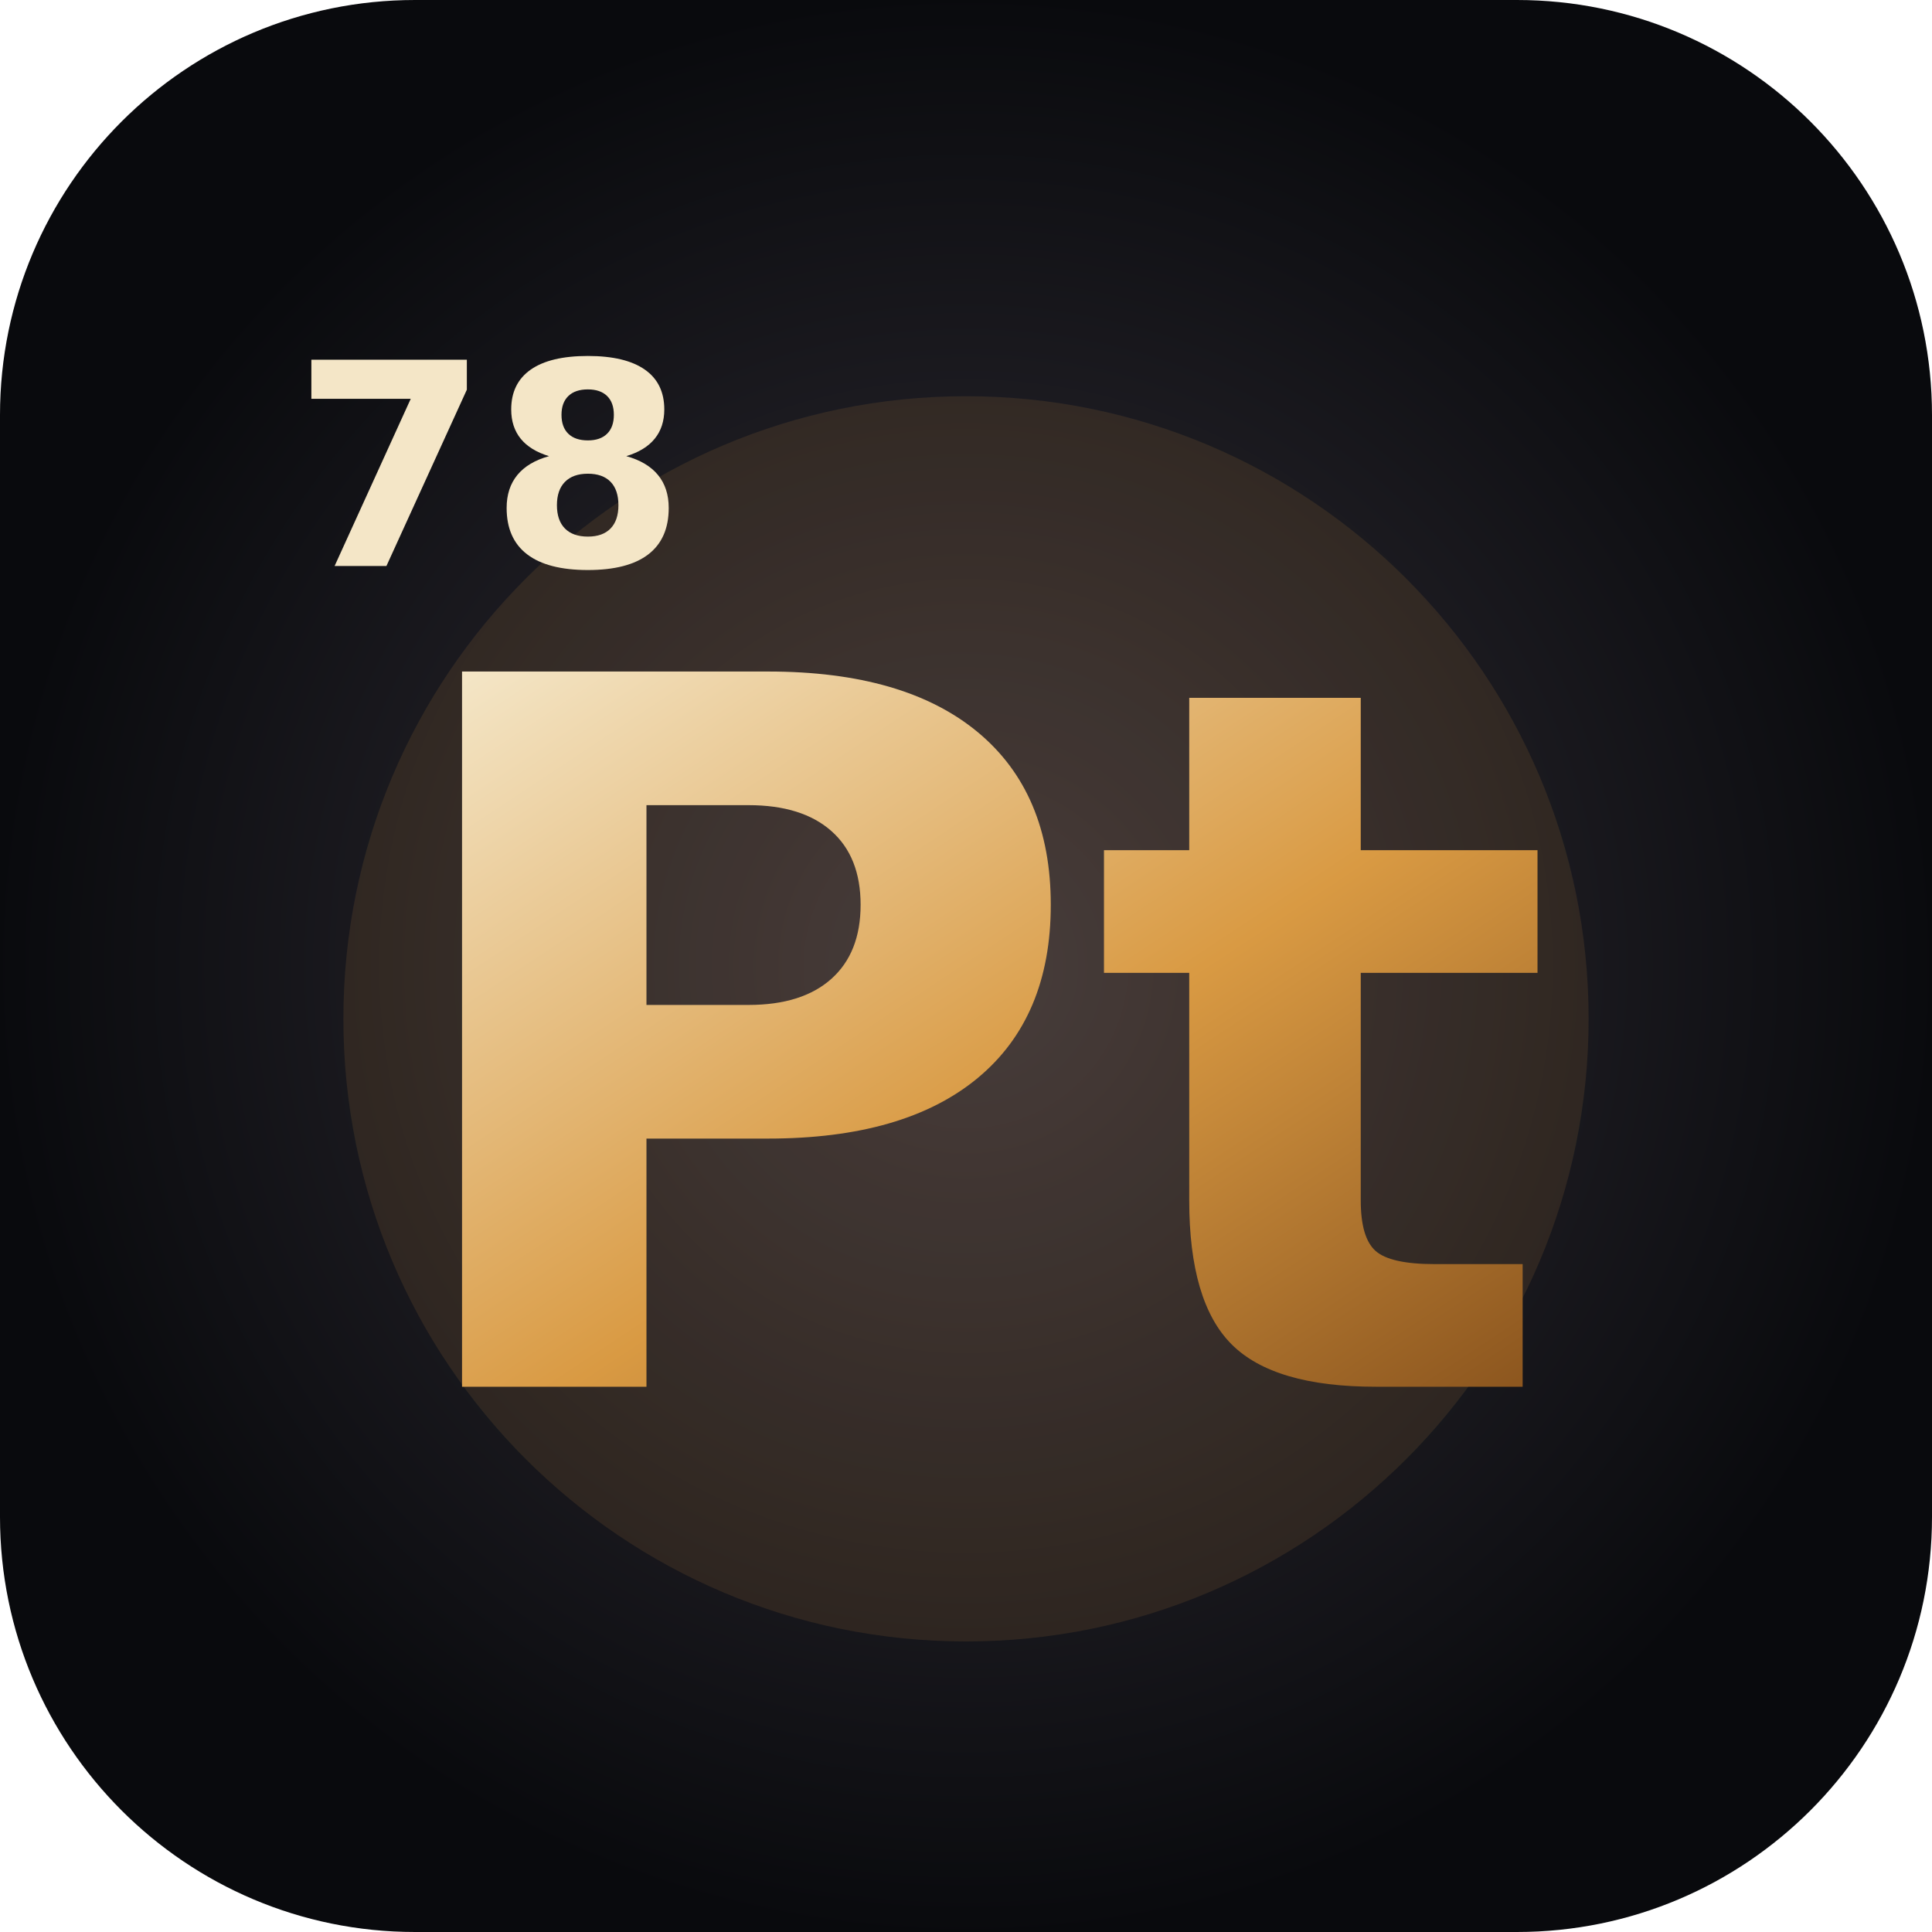
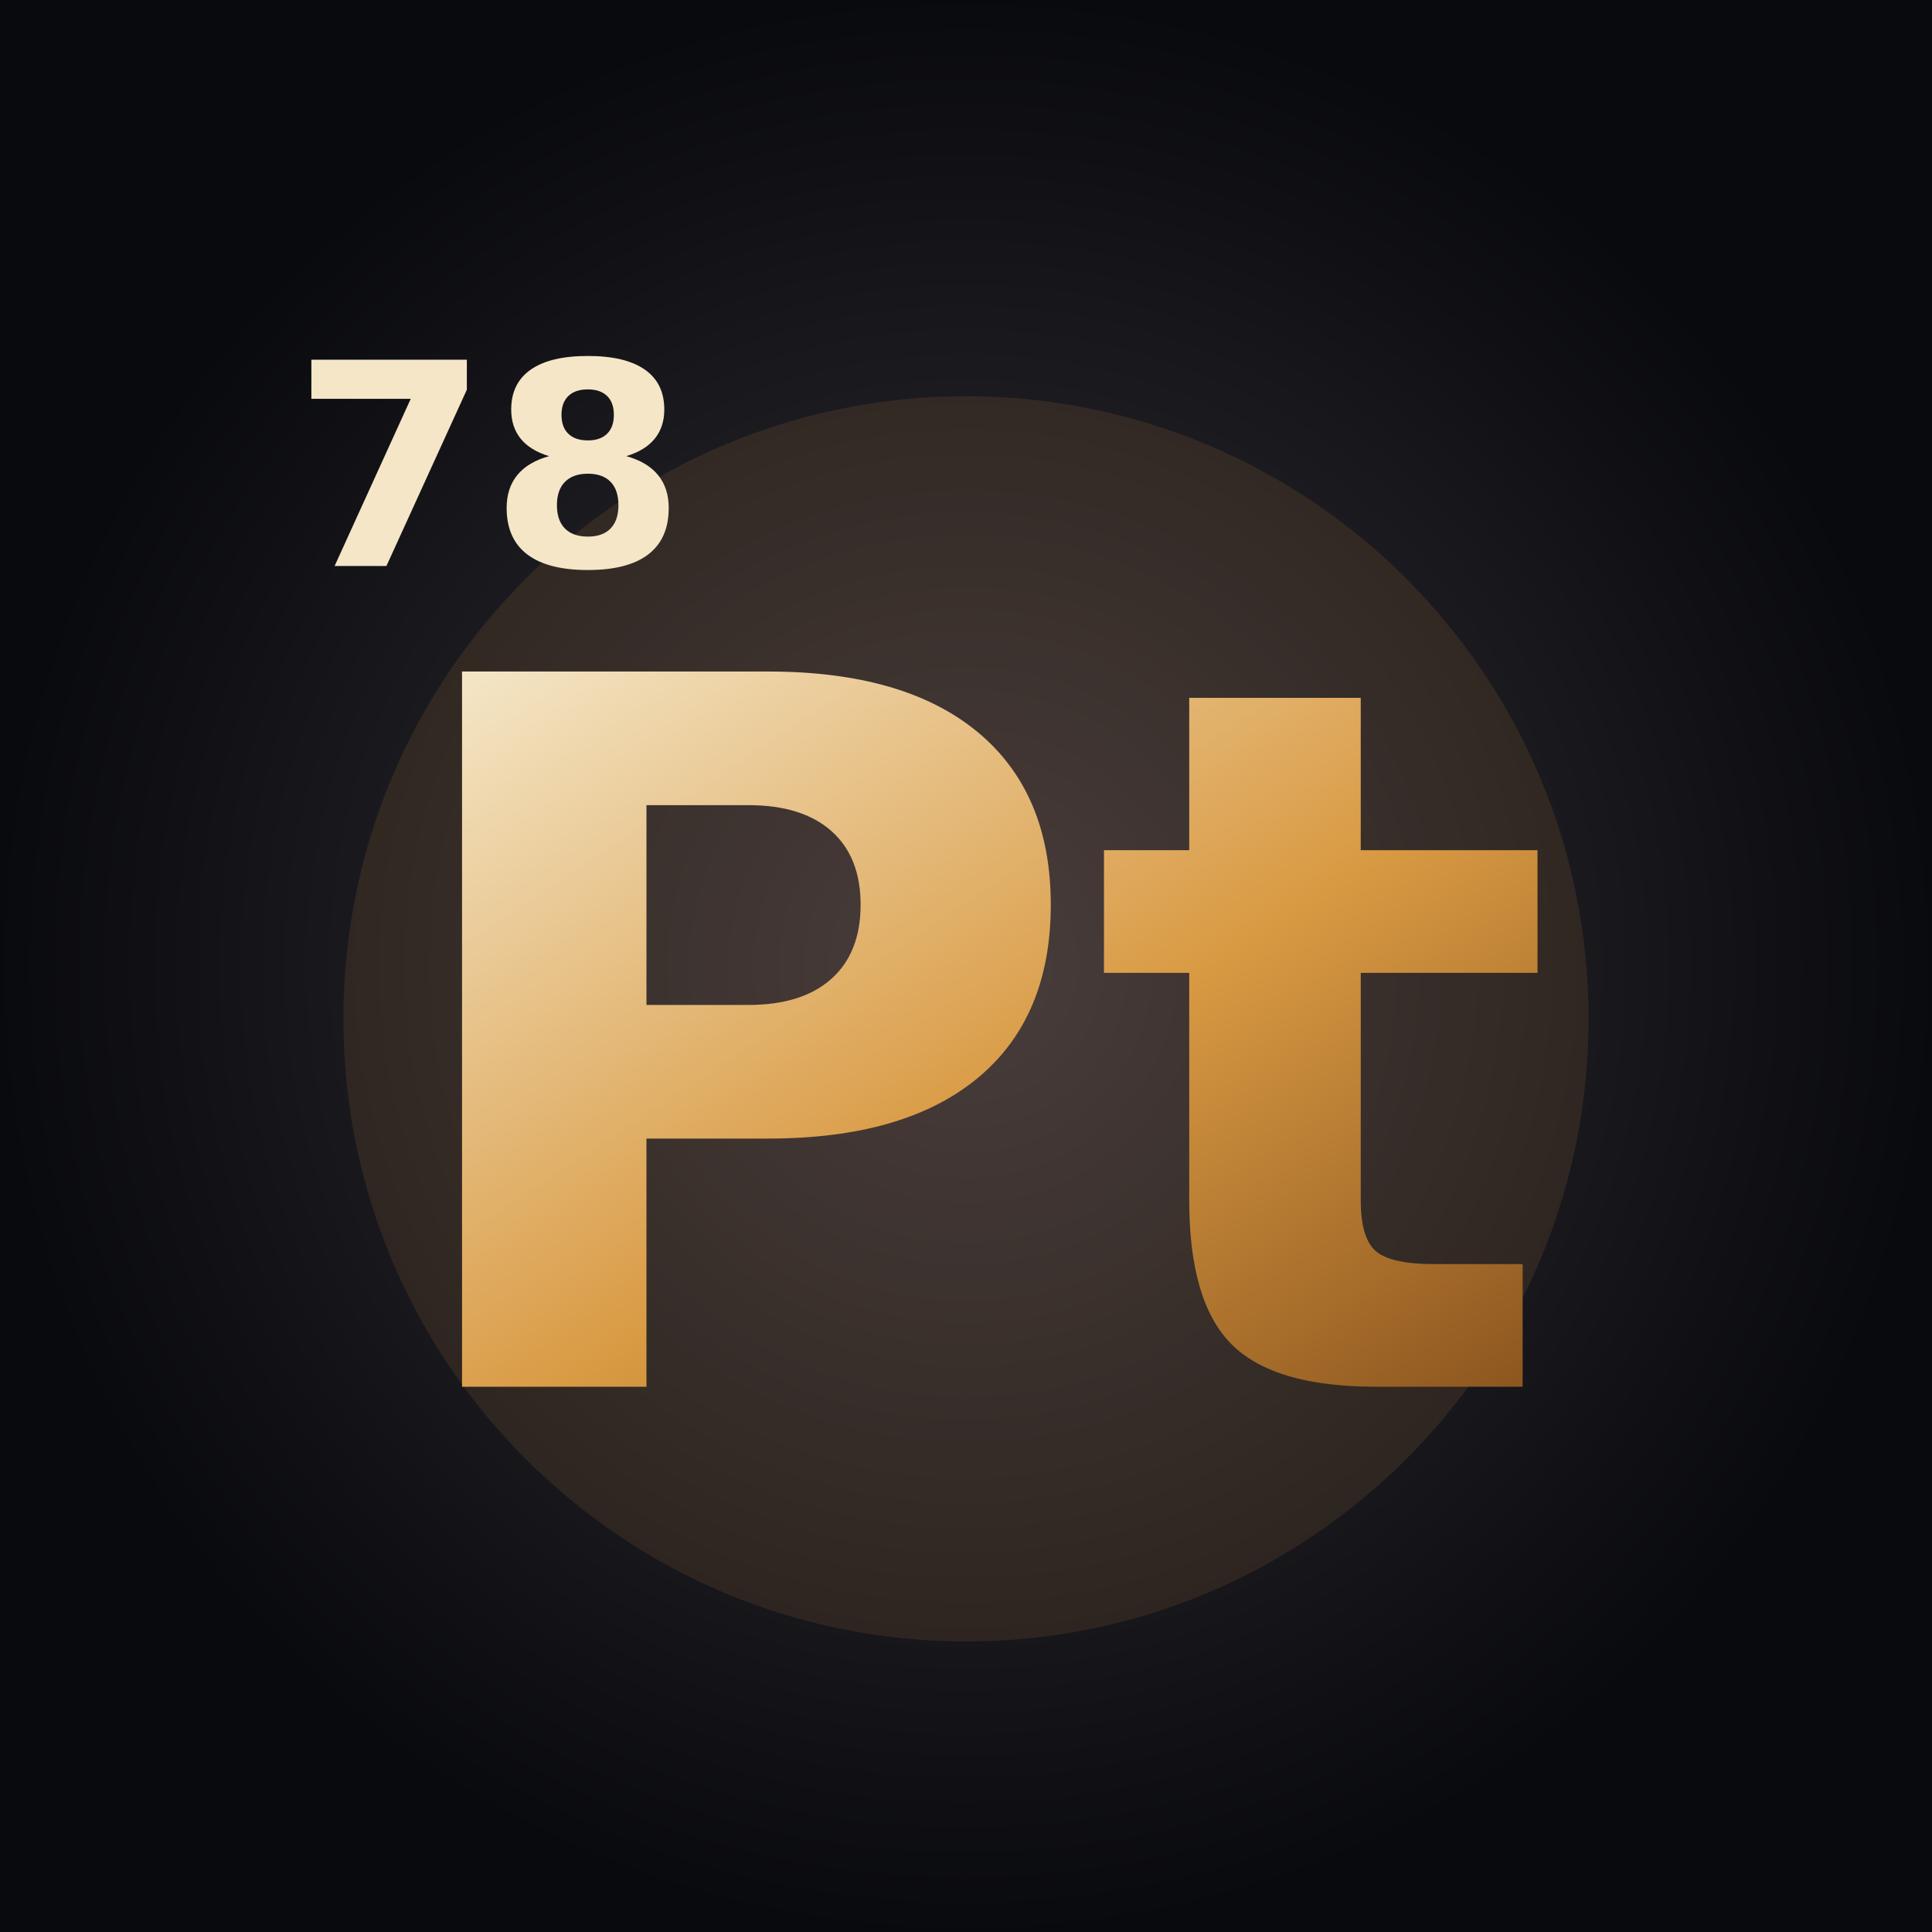
<svg xmlns="http://www.w3.org/2000/svg" width="1024" height="1024" viewBox="0 0 1024 1024">
  <defs>
    <radialGradient id="bg">
      <stop stop-color="#35313a" />
      <stop offset="1" stop-color="#090a0d" />
    </radialGradient>
    <linearGradient id="pt" x2="1" y2="1">
      <stop stop-color="#f4e6c7" />
      <stop offset=".55" stop-color="#d99a43" />
      <stop offset="1" stop-color="#8b551e" />
    </linearGradient>
  </defs>
+   <rect width="1024" height="1024" fill="#090a0d" />
  <rect width="1024" height="1024" rx="220" fill="url(#bg)" />
  <circle cx="512" cy="540" r="330" fill="#d99a43" opacity=".12" />
  <text x="155" y="300" font-family="DejaVu Sans" font-size="150" font-weight="700" fill="#f4e6c7">78</text>
  <text x="512" y="735" text-anchor="middle" font-family="DejaVu Sans" font-size="520" font-weight="800" fill="url(#pt)">Pt</text>
</svg>
